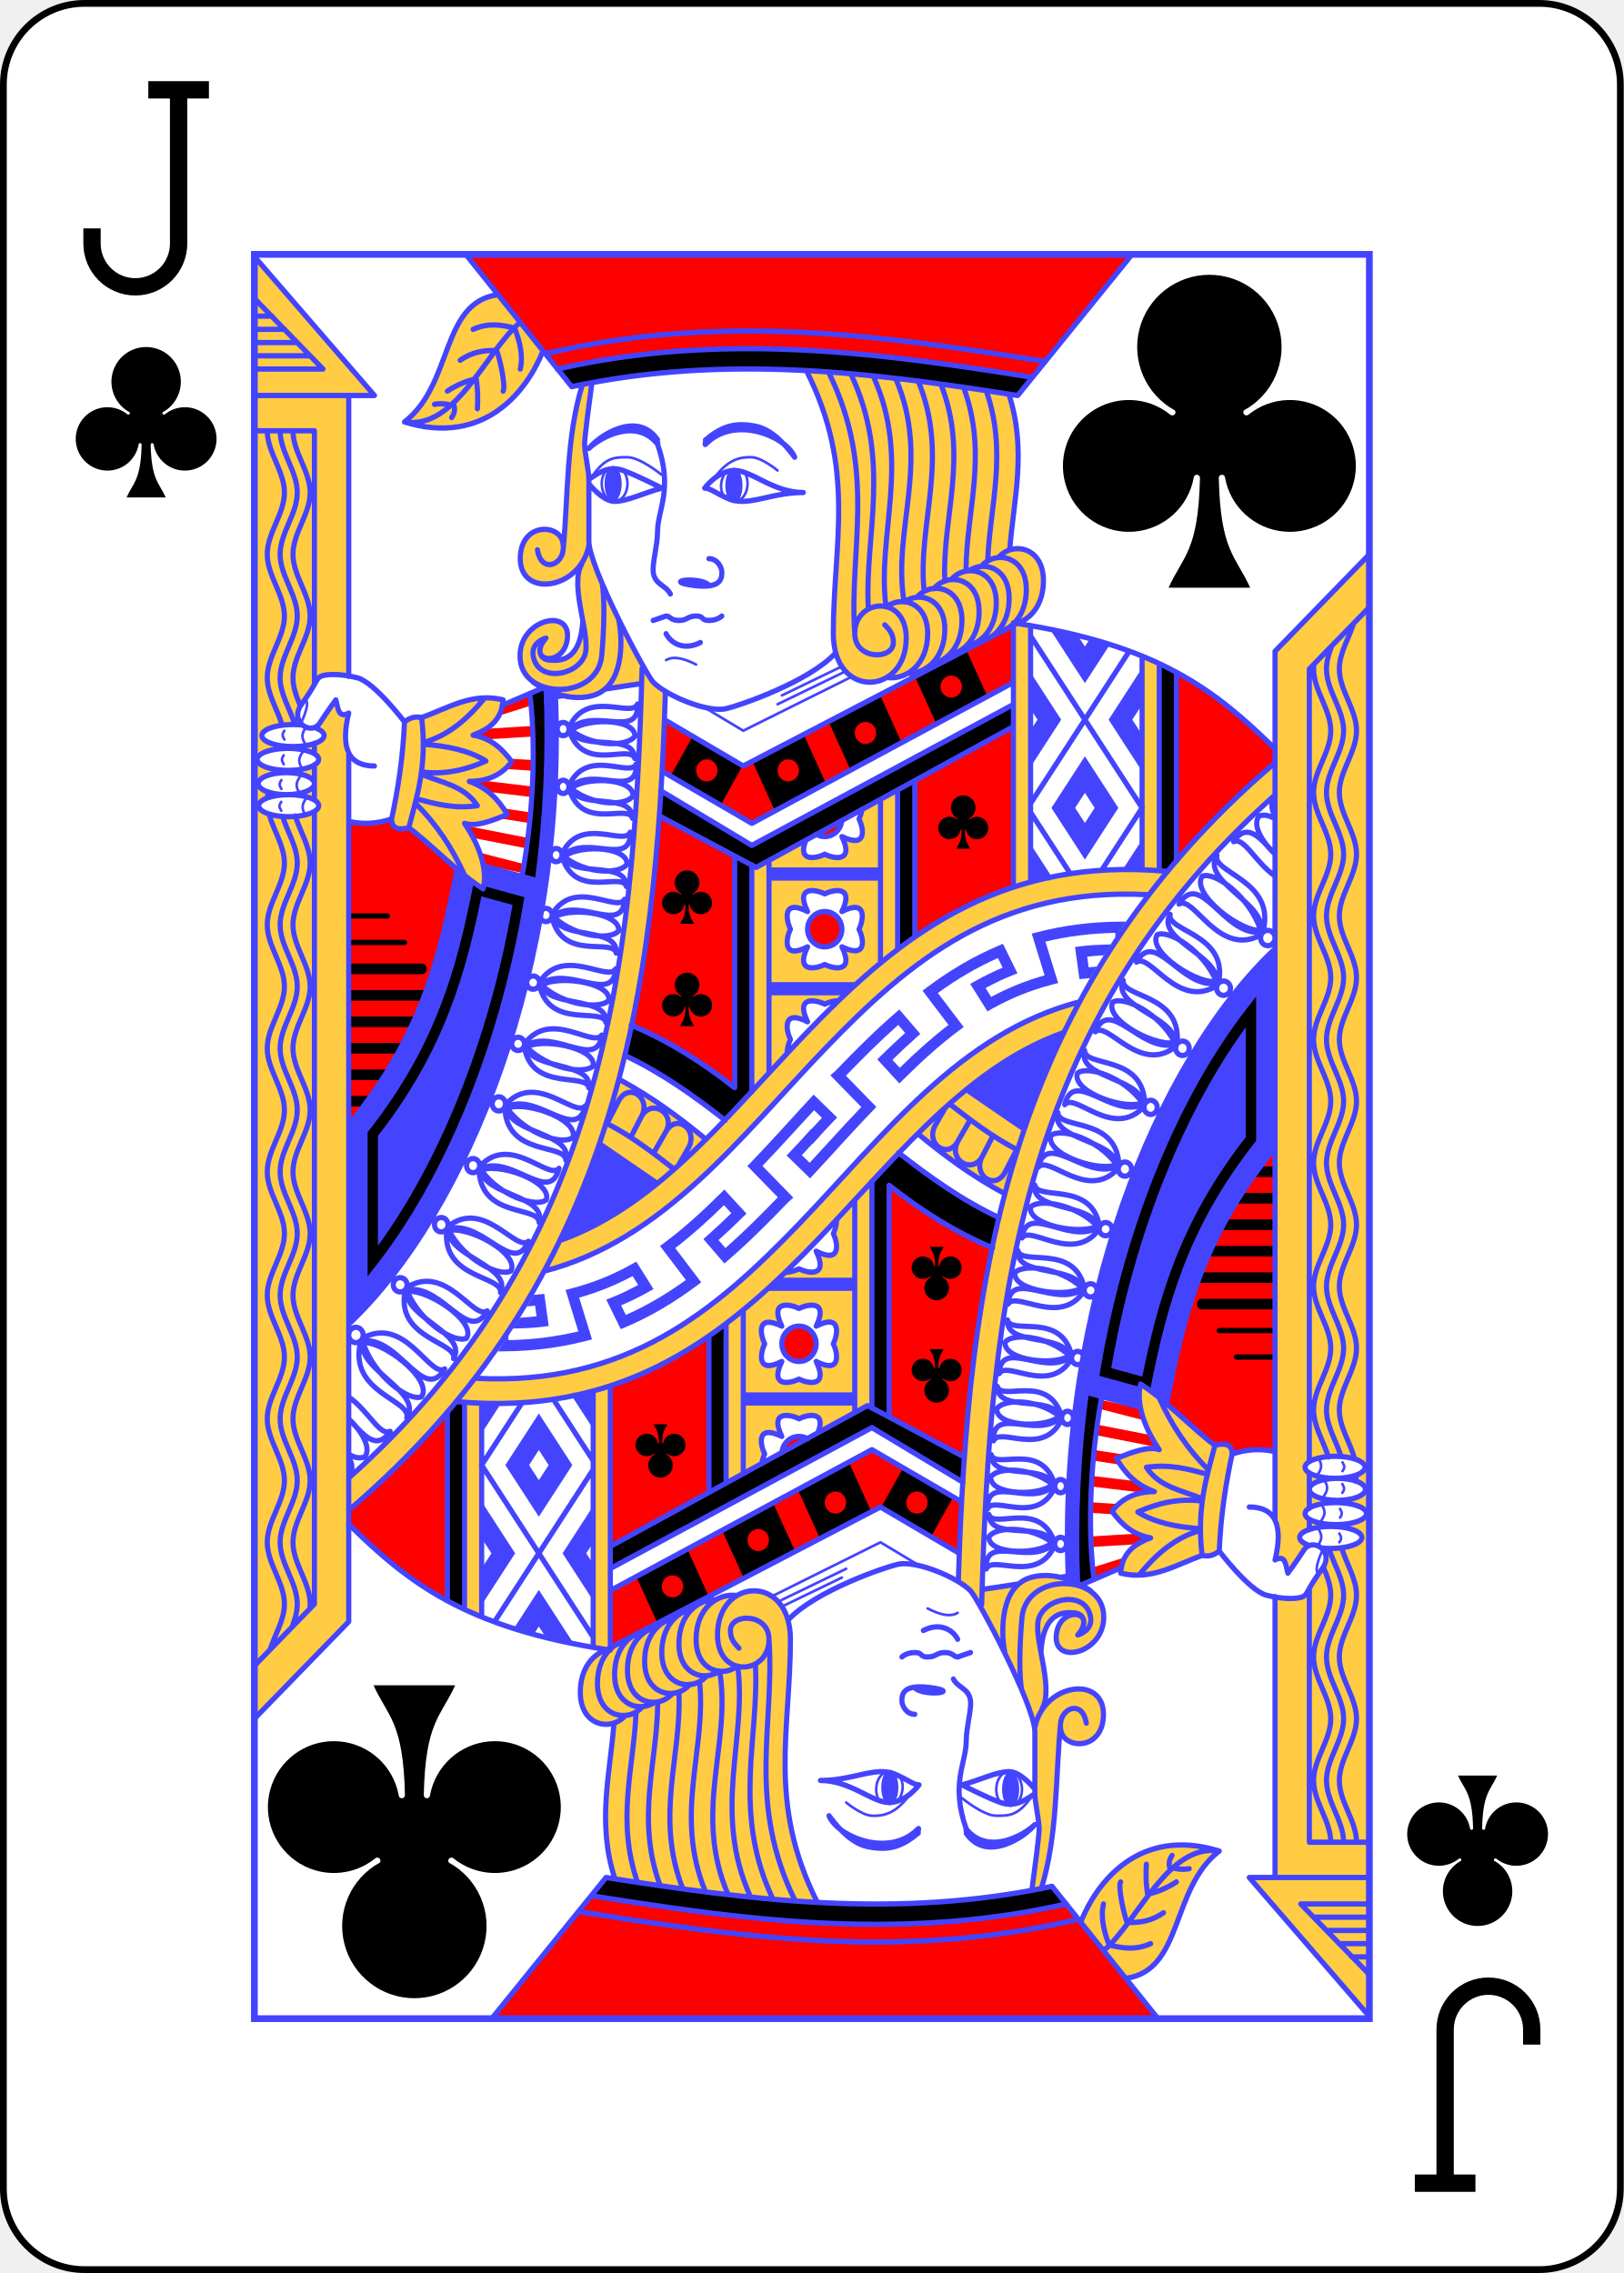
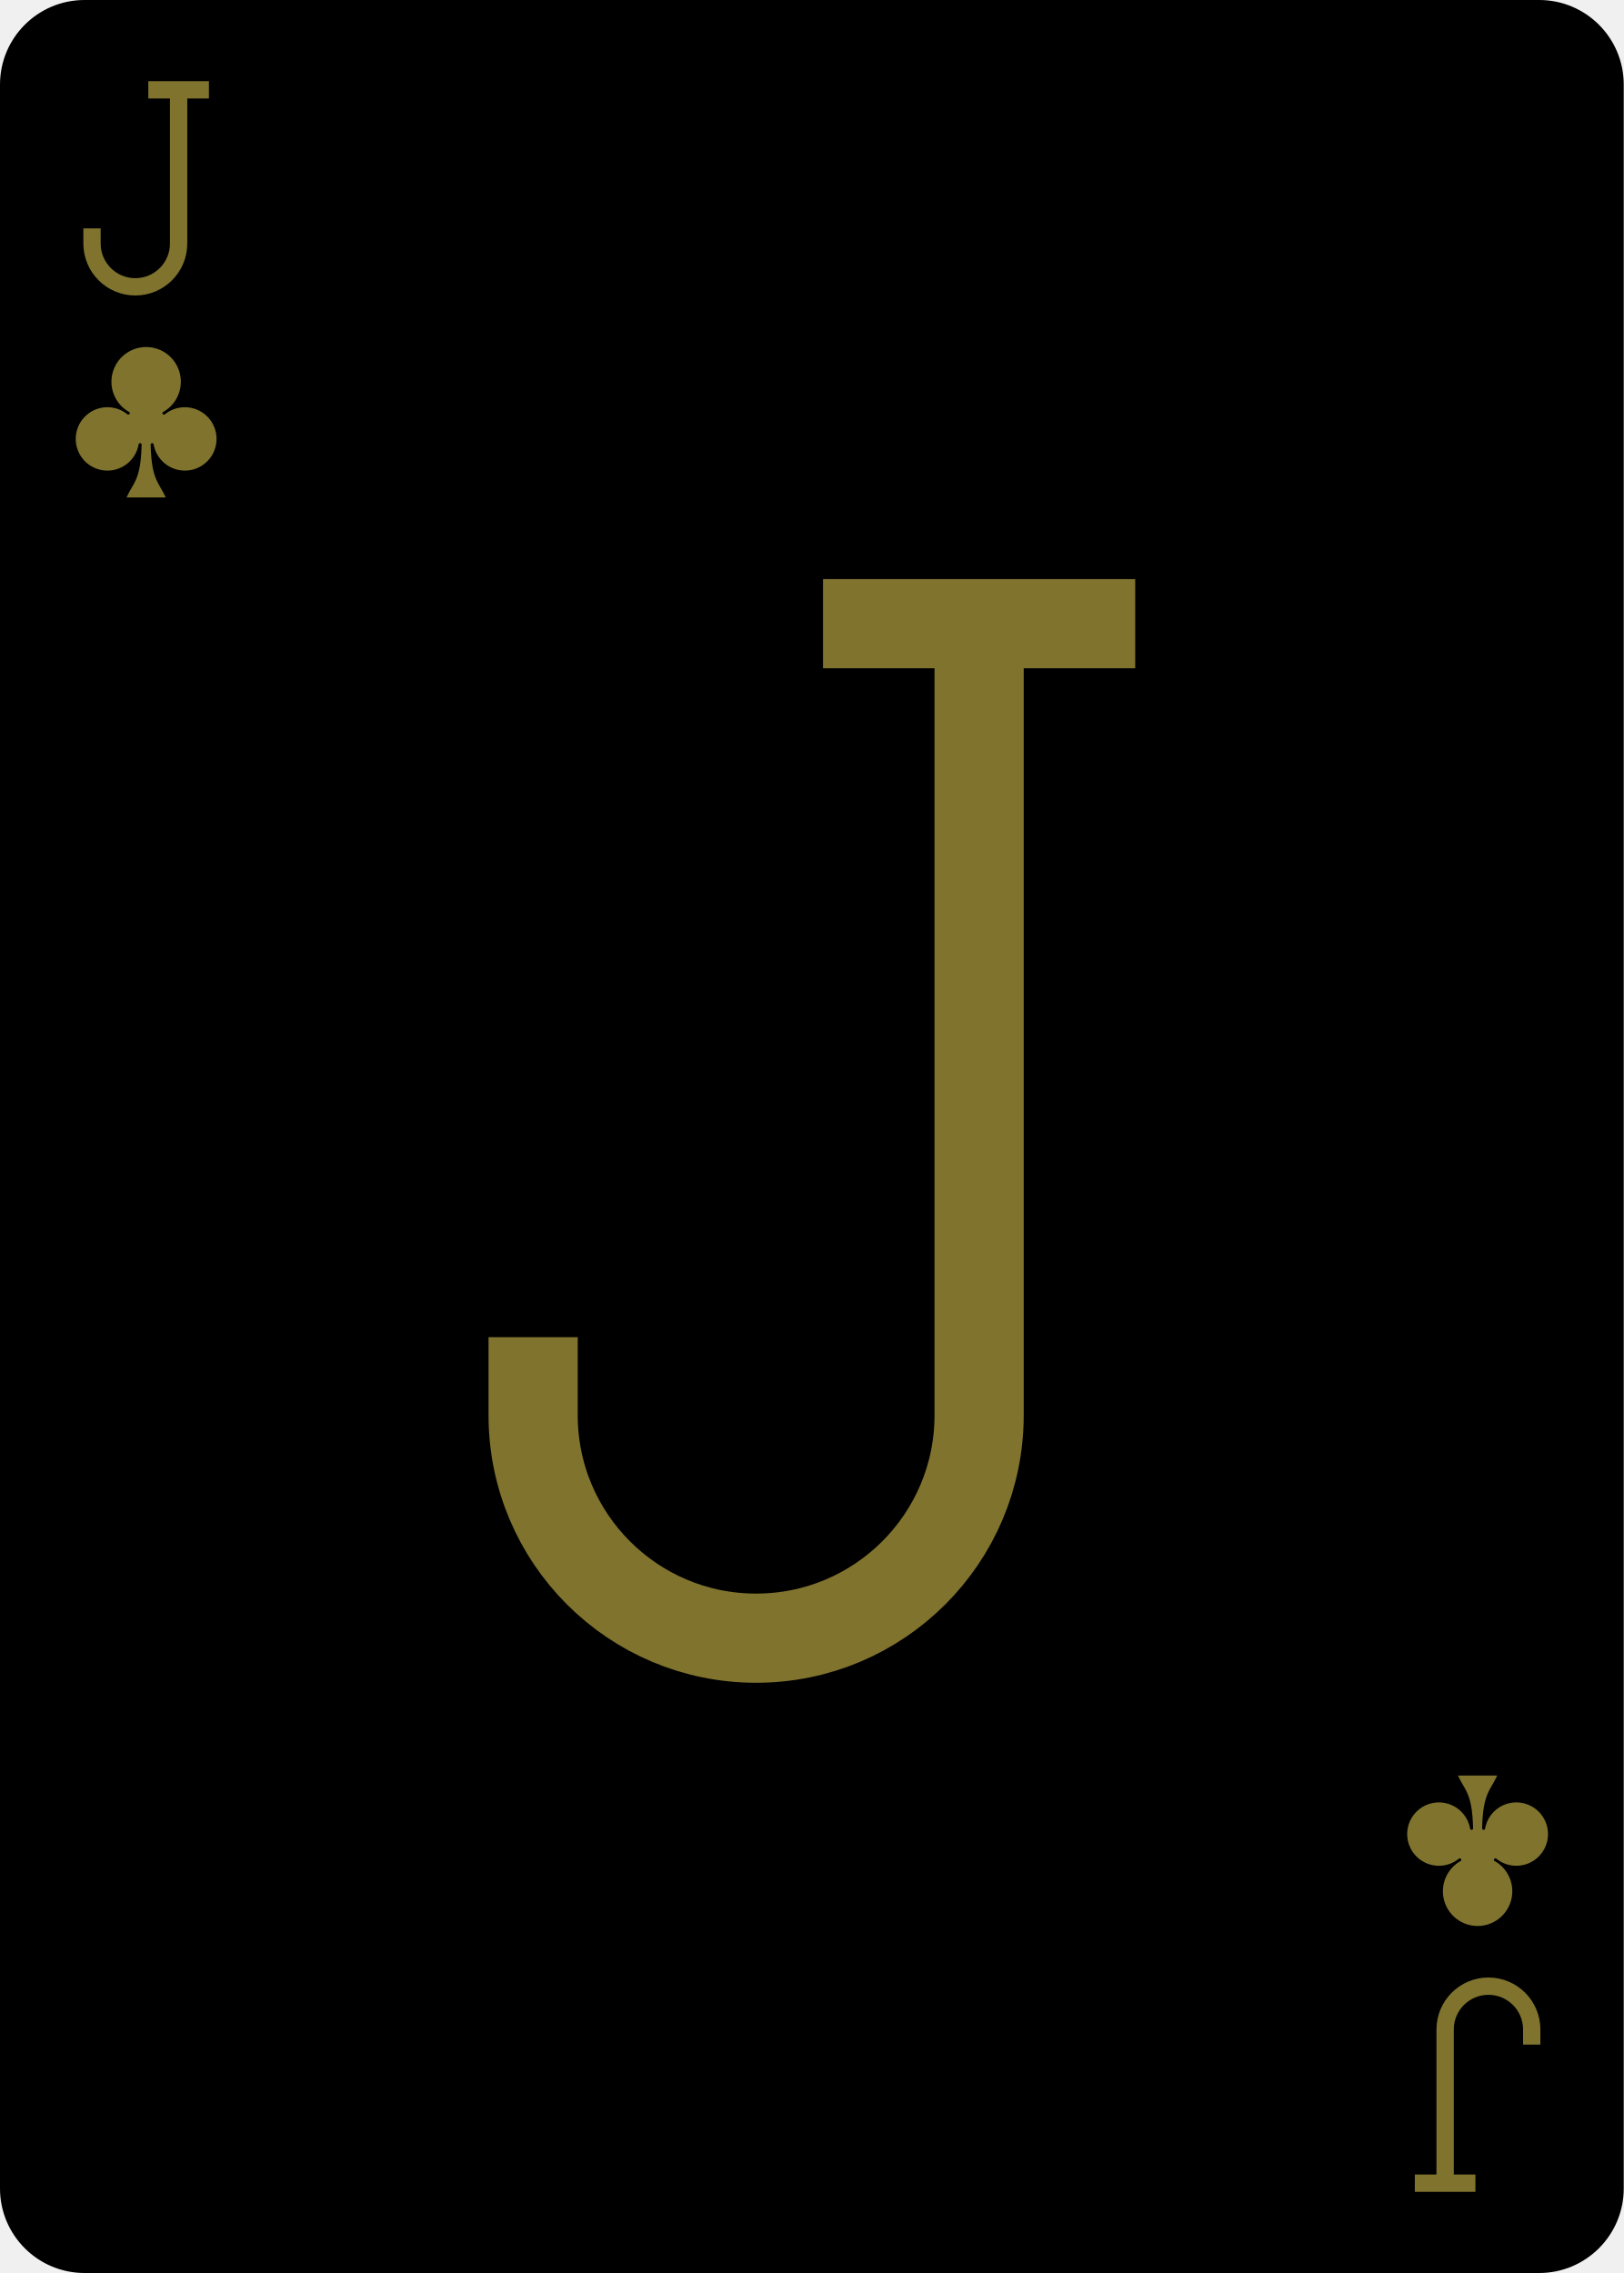
<svg xmlns="http://www.w3.org/2000/svg" xmlns:xlink="http://www.w3.org/1999/xlink" class="card" face="JC" height="3.5in" preserveAspectRatio="none" viewBox="-120 -168 240 336" width="2.5in">
-   <defs>
-     <rect id="XCJ" width="164.8" height="260.8" x="-82.4" y="-130.4" />
-   </defs>
+   <symbol id="SCJ" viewBox="-600 -600 1200 1200" preserveAspectRatio="xMinYMid">
+     <path d="M30 150C35 385 85 400 130 500L-130 500C-85 400 -35 385 -30 150A10 10 0 0 0 -50 150A210 210 0 1 1 -124 -51A10 10 0 0 0 -110 -65A230 230 0 1 1 110 -65A10 10 0 0 0 124 -51A210 210 0 1 1 50 150A10 10 0 0 0 30 150Z" fill="#7f732e" />
+   </symbol>
  <symbol id="VCJ" viewBox="-500 -500 1000 1000" preserveAspectRatio="xMinYMid">
-     <path d="M50 -460L250 -460M150 -460L150 250A100 100 0 0 1 -250 250L-250 220" stroke="black" stroke-width="80" stroke-linecap="square" stroke-miterlimit="1.5" fill="none" />
+     <path d="M50 -460L250 -460M150 -460L150 250A100 100 0 0 1 -250 250L-250 220" stroke="#7f732e" stroke-width="80" stroke-linecap="square" stroke-miterlimit="1.5" fill="none" />
  </symbol>
-   <symbol id="SCJ" viewBox="-600 -600 1200 1200" preserveAspectRatio="xMinYMid">
-     <path d="M30 150C35 385 85 400 130 500L-130 500C-85 400 -35 385 -30 150A10 10 0 0 0 -50 150A210 210 0 1 1 -124 -51A10 10 0 0 0 -110 -65A230 230 0 1 1 110 -65A10 10 0 0 0 124 -51A210 210 0 1 1 50 150A10 10 0 0 0 30 150Z" fill="black" />
-   </symbol>
-   <symbol id="CJ1" preserveAspectRatio="none" viewBox="0 0 1300 2000">
-     <path fill="#FC4" d="M0,2.5V1660l110,-110 -0.018,-126.234c105.296,-87.528 180.255,-182.163 233.801,-282.25 -1.872,3.513 -3.775,7.049 -5.742,10.635 139.339,-34.523 228.763,-151.939 326.875,-251.219 98.724,-99.899 202.374,-184.191 377.621,-174.982 7.526,-8.934 14.813,-17.827 21.885,-26.592 -4.277,-0.38 -8.507,-0.689 -12.711,-0.965 1.155,0.06 2.313,0.123 3.467,0.182l-0.381,-234.674c-6.481,-3.039 -12.977,-5.812 -19.758,-8.469l0.096,242.092c0.691,0.036 1.383,0.073 2.074,0.109 -159.047,-6.045 -265.297,63.26 -356.08,148.363 22.003,-20.658 44.856,-40.363 69.137,-58.227l-0.137,-180.627c-13.882,7.38 -27.815,14.802 -41.711,22.193 -0.636,3.926 -2.025,7.877 -3.418,10.664 5,10 10.599,34.355 -20,20 15,30 -10,25 -20,20 -9.483,4.741 -32.455,9.483 -22.014,-15.623l29.811,-16.09C643.528,663.861 614.288,679.411 585,695l-5.035,-2.801 0.258,256.52c-29.078,30.451 -58.047,60.053 -88.42,86.33 11.695,-10.162 23.153,-20.849 34.416,-31.988 -30.273,-24.218 -62.124,-47.482 -101.275,-67.924 -6.813,24.55 -14.315,48.867 -22.598,73.062l67.293,44.893 0.184,0.16c-34.985,27.602 -72.212,50.297 -113.846,64.631 95.578,-192 116.201,-403.263 123.262,-622.42 -17.428,-7.747 -13.268,-13.828 -27.006,-26.035 0.041,-0.67 0.071,-1.285 0.117,-1.984C431.014,428.206 390,348.455 390,325v-70c0,-10 -5,-30 -5,-40 0,-10 10,-80 10,-80l-10,5C363.674,200.667 366.173,265.689 360.268,329.611 360,304.999 310,301.729 310,345c0,37.916 49.696,36.786 71.482,5.906 -8.809,15.273 -2.759,42.101 1.586,64.871C380.073,463.281 354.797,460.347 345,460 338.205,459.759 334.498,456.651 333.396,452.396 337.372,463.072 362.419,459.759 365,435c3.774,-36.204 -60,-20 -55,25 1.226,11.03 7.257,19.357 15.369,24.953 0,0 34.631,25.047 69.631,15.047 5.769,-1.648 10.586,-4.383 14.627,-7.611 15.899,-2.121 31.18,-4.404 41.859,-5.875C441.169,824.334 402.388,1133.537 110,1387.199l-0.021,15.73 -0.119,-838.238c-4.802,-9.885 -4.813,-24.568 -0.006,-44.078v-0.541C97.595,526.439 97.524,513.807 95,505c0,0 -8.695,11.232 -18.695,26.232 -1.838,2.756 -4.227,4.45 -6.809,5.268l1.877,0.395c6.157,2.24 9.932,5.263 9.932,8.59 0,6.904 -16.254,12.5 -36.305,12.5 -20.051,0 -36.305,-5.596 -36.305,-12.5 0,-6.904 16.254,-12.5 36.305,-12.5 3.53,0 6.943,0.173 10.17,0.496l1.066,0.225C50.314,529.013 47.518,519.976 55,510c15,-20 16.464,-26.464 20,-30 4.147,-4.147 18.62,-4.842 34.848,-2.109L109.803,160H140ZM284.047,45.688C216.752,54.569 232.09,147.182 175,190 268.311,217.993 318.087,154.564 336.516,109.393ZM640,125c63.111,116.225 35,199.881 35,305 0,39.694 23.81,56.979 46.227,54.82 43.937,-3.506 110.424,-43.307 166.375,-66.15C905,414.024 920,397.306 920,370 920,360 915,329.999 880.729,334.992 885.775,268.892 906.967,202.614 865,125Zm249.127,293.311 -4.094,2.037 0.08,296.918c6.692,-2.108 13.377,-4.054 20.031,-5.891l-0.412,-290.592c-5.307,-0.83 -10.441,-1.647 -15.605,-2.473zM340,435c-2.607,2.939 -4.409,5.635 -5.553,8.07C335.618,440.293 337.494,437.506 340,435Zm-69.898,67.754C242.496,502.999 219.375,516.875 195,525c-5.603,-0.617 -10.988,-1.7 -20,5 -1.704,40.187 -7.501,76.003 -15,110 0.007,9.98 6.643,13.344 20,10 25.063,17.576 57.075,51.196 86.773,69.311C271.761,699.112 264.289,672.697 245,645c12.993,4.354 31.508,-2.847 50,-10C284.062,617.311 271.314,604.685 250.615,597.463 273.77,597.431 289.967,588.449 300,575c-10.786,-14.059 -23.418,-26.339 -45,-30 18.668,-6.676 33.492,-17.007 35,-40 -6.919,-1.633 -13.528,-2.303 -19.898,-2.246zM39.143,560A35.858,12.5 0 0 1 75,572.5 35.858,12.5 0 0 1 39.143,585 35.858,12.5 0 0 1 3.283,572.5 35.858,12.5 0 0 1 39.143,560Zm-1.885,27.5A32.742,12.5 0 0 1 70,600 32.742,12.5 0 0 1 37.258,612.5 32.742,12.5 0 0 1 4.516,600 32.742,12.5 0 0 1 37.258,587.5ZM40,612.5A35,12.5 0 0 1 75,625 35,12.5 0 0 1 40,637.5 35,12.5 0 0 1 5,625 35,12.5 0 0 1 40,612.5ZM650.322,721.221C655.391,721.25 661.25,723.125 665,725c10,-5 35,-10 20,20 30,-15 25,10 20,20 5,10 10.599,34.355 -20,20 15,30 -10,25 -20,20 -10,5 -35,10 -20,-20 -30,15 -25,-10 -20,-20 -5,-10 -10,-35 20,-20 -9.375,-18.75 -3.125,-23.828 5.322,-23.779zm0,125C655.391,846.25 661.25,848.125 665,850c3.933,-1.966 10.187,-3.932 15.414,-3.77l-14.746,14.529c0.951,-0.927 1.915,-1.84 2.869,-2.764 -4.868,4.706 -9.696,9.448 -14.488,14.221 0.146,-0.145 0.29,-0.292 0.436,-0.438l-33.262,32.771C621.282,899.512 623.141,893.719 625,890c-5,-10 -10,-35 20,-20 -9.375,-18.75 -3.125,-23.828 5.322,-23.779z" />
-   </symbol>
-   <symbol id="CJ2" preserveAspectRatio="none" viewBox="0 0 1300 2000">
-     <path fill="red" d="M246.471 0L370 150C550.66 112.534 721.908 134.3 890 160L1023.334 0L246.471 0zM884.787 420.898L570 580L478.186 527.742C477.311 547.675 476.399 567.389 475.531 586.553L580 645L885.053 485.211L885 484.4L884.787 420.898zM1075.055 473.844L1075.32 687.189C1109.08 648.912 1146.956 612.04 1189.938 576.455L1190.027 559.941C1155.227 527.288 1121.143 497.912 1075.055 473.844zM320.646 499.514L289.023 509.168L284.645 523.051L322.646 511.449L320.646 499.514zM324.117 534.629L270.094 537.807L259.85 544.922L270.727 549.791L325.303 546.582L324.117 534.629zM884.986 535.115L770.229 596.584L769.914 773.785C804.764 750.445 842.746 730.781 885.102 717.271L884.986 535.115zM297.209 571.627C296.62 574.304 294.729 582.004 293.547 583.42L325.326 585.406L325.334 573.385L297.209 571.627zM293.547 583.42L292.908 583.381C293.076 583.756 293.296 583.72 293.547 583.42zM257.619 594.891C251.588 594.981 268.515 606.482 272.211 609.242L324.252 615.365L324.727 603.338L263.561 596.143C260.639 595.249 258.736 594.874 257.619 594.891zM290.627 627.969C303.058 631.627 278.648 639.283 284.449 639.176L321.365 644.721L322.834 632.807L290.627 627.969zM472.061 636.488C466.166 717.611 456.427 797.028 439.416 874.025C484.625 892.37 523.754 916.873 559.771 944.51L559.783 681.676L472.061 636.488zM160 640C143.42 645.561 126.963 646.415 110.311 642.5L110.156 986.6C198.984 880.847 217.435 789.003 236.426 697.018C216.343 680.41 196.64 661.669 180 650C166.643 653.344 160.007 649.98 160 640zM684.895 642.074L654.932 657.285C657.889 659.011 661.329 660 665 660C675.345 660 683.857 652.145 684.895 642.074zM247.631 647.906L254.496 661.428L318.041 673.523L318.938 661.48L247.631 647.906zM262.609 678.219L266.17 691.477L313.281 701.51L315.637 691.475L262.609 678.219zM665 745A20 20 0 0 0 645 765A20 20 0 0 0 665 785A20 20 0 0 0 685 765A20 20 0 0 0 665 745z" />
-   </symbol>
-   <symbol id="CJ3" preserveAspectRatio="none" viewBox="0 0 1300 2000">
-     <path fill="#44F" d="M599.754,695h130.337l-0.205,15H600.164ZM599.754,825h103.859l-15.189,15h-87.849zM905.094,474.104l-0.1,41.316 8.055,12.08 -8.111,12.168 -0.1,41.611 35.854,-53.779zM1034.615,469.539 995.975,527.5 1035,586.037 1034.863,544.369 1023.617,527.5 1034.752,510.799ZM927.453,424.717l40.881,61.32 29.141,-43.711 -23.674,-5.953 -5.467,8.201 -7.668,-11.506zM968.334,568.963 929.309,627.5 968.334,686.037 987.846,656.77 1007.357,627.5 987.846,598.23Zm0,41.463 0.375,0.562 11.006,16.512 -11.006,16.512 -0.375,0.562L956.951,627.5ZM904.986,711.417c6.917,-1.744 13.964,-3.413 21.508,-4.781l-21.22,-31.594zM1016.282,697.266 1035,668.943l0.136,28.572c-6.24,-0.106 -12.531,-0.21 -18.854,-0.249zM355.942,1117.82c17.996,-36.037 33.178,-72.46 46.355,-109.484l67.413,44.868c-34.97,27.774 -72.264,50.526 -113.768,64.617zM998.835,782.289c-12.064,0.257 -24.521,0.617 -35.749,2.09l-6.264,0.822 5.176,36.404 5.926,-0.549c2.12,-0.196 4.247,-0.385 6.382,-0.564l7.837,-13.064c-3.163,0.24 -6.295,0.505 -9.424,0.771l-1.711,-12.023c6.353,-0.703 12.818,-1.261 19.418,-1.62l25.792,-38.153 -6.244,0.031c-35.369,0.173 -67.446,4.464 -97.201,11.936l-6.443,1.617 15.004,47.361c-22.248,6.063 -42.873,14.283 -62.326,24.422l-6.484,-10.062c10.007,-5.255 20.196,-10.129 30.734,-14.184l6.453,-2.482 -16.92,-33.457 -5.346,2.197c-29.992,12.327 -57.417,28.353 -83.215,47.127L779,834.713l30.283,38.77c-19.261,14.385 -37.967,30.71 -56.785,48.676l-8.586,-9.092c9.248,-8.733 18.515,-17.2 27.775,-25.191l4.789,-4.133 -24.512,-27.721 -4.666,3.934c-23.766,20.027 -46.627,42.187 -69.652,65.48l-6.053,5.275 36.041,35.895c-19.627,19.928 -39.408,41.356 -60.193,63.215l-9.139,-8.662c5.407,-5.58 10.742,-11.155 15.857,-16.631l4.268,-4.566 -9.135,-8.533 -4.266,4.566c-6.536,6.996 -13.086,13.999 -20.012,20.99l-4.496,4.539 27.387,25.959 4.301,-4.496c24.08,-25.18 46.478,-49.853 68.615,-72.064l4.412,-4.428 -35.529,-35.387c20.304,-20.457 40.44,-39.891 61.051,-57.586l8.035,9.088c-9.373,8.221 -18.736,16.745 -28.057,25.664l-4.486,4.293 25.793,27.316 4.547,-4.398c21.802,-21.086 43.159,-39.847 65.184,-55.799l5.25,-3.803 -30.105,-38.541c21.998,-15.54 45.136,-28.915 70.021,-39.631l5.494,10.865c-10.953,4.536 -21.63,9.585 -31.916,15.238l-5.875,3.229 20.051,31.104 5.096,-2.771c21.955,-11.94 45.269,-21.298 70.961,-27.719l6.451,-1.611 -14.881,-46.979c25.176,-5.853 52.104,-9.35 81.473,-9.92l0.029,5.027M-10,1670 110,1550M340,490c3.259,72.689 0.133,146.002 -10,220l-63.003,-16.796c1.771,9.448 1.717,18.248 -0.224,26.106 -10.168,-6.202 -20.607,-14.221 -30.633,-22.529 -18.706,92.222 -37.156,184.066 -125.984,289.528l0.005,225.474C248.841,1085.098 364.64,805.808 350.936,497.821M428.258,260a10,20 0 0 1 -10,20 10,20 0 0 1 -10,-20 10,20 0 0 1 10,-20 10,20 0 0 1 10,20zM569.129,262.032a10,20 0 0 1 -10,20 10,20 0 0 1 -10,-20 10,20 0 0 1 10,-20 10,20 0 0 1 10,20z" />
-   </symbol>
-   <symbol id="CJ4" preserveAspectRatio="none" viewBox="0 0 1300 2000">
-     <path fill="black" d="M585,695 472.144,635.82c0.731,-9.553 1.333,-18.454 1.721,-27.602L580,670 885.039,509.676l-0.052,25.052zM439.549,873.41c-2.199,11.53 -4.911,23.275 -7.841,34.769 43.85,19.867 81.12,46.098 116.906,73.455 10.373,-10.761 21.013,-21.807 31.527,-32.624l-0.117,-256.779 -20.258,-10.249 0.006,262.529C523.754,916.873 484.625,892.371 439.549,873.41ZM750.265,787.769l-0.604,-180.377 20.091,-10.554 0.412,176.779c-6.544,4.531 -13.14,9.182 -19.899,14.152zM1075.185,473.913c-6.31,-3.433 -13.043,-6.744 -20.117,-9.89l-0.189,234.525c2.932,0.357 6.003,0.605 9.371,1.009 3.682,-3.877 7.134,-7.871 10.693,-11.942zM330,710c10.133,-73.998 13.259,-147.311 10,-220l-18.949,7.817c0.592,4.488 1.123,9.058 1.597,13.631 6.125,64.647 0.077,137.84 -10.633,193.869zM110.427,966h16.215l9.031,-12h-25.041zM110.222,936h38.588L155,924h-45.599zM110.304,876h72.578l4.926,-12h-78.084zM110.427,906h56.65l6.158,-12h-63.013zM110.304,846h85.714l4.516,-12h-90.23zM110.885,816H195c3.347,0.047 6.085,-2.653 6.085,-6 0,-3.347 -2.739,-6.047 -6.085,-6h-84.696zM110.014,783H175c4.057,0.057 4.057,-6.057 0,-6h-64.986zM110.014,753H155c4.057,0.057 4.057,-6.057 0,-6h-45.567zM255.631,712.936l-1.301,6.197C236.571,803.793 214.141,893.827 133.34,993.469L132,995.121v163.473l10.682,-13.32c76.408,-95.292 141.945,-241.845 171.152,-411.162l0.934,-5.404zm9.094,14.846L301,737.455C273.075,894.628 213.409,1031.523 144,1123.869V999.309c79.262,-98.449 103.144,-188.695 120.725,-271.527zM754.336,552.862l-25.055,-53.688 -59.849,30.324 25.747,55.172M712.5,530c6.904,0 12.5,5.596 12.5,12.5 0,6.904 -5.596,12.5 -12.5,12.5 -6.904,0 -12.5,-5.596 -12.5,-12.5 0,-6.904 5.596,-12.5 12.5,-12.5zM770.068,478.361l25.159,53.913 59.387,-31.313 -24.425,-52.34zM812.5,477.5c6.904,0 12.5,5.596 12.5,12.5 0,6.904 -5.596,12.5 -12.5,12.5 -6.904,0 -12.5,-5.596 -12.5,-12.5 0,-6.904 5.596,-12.5 12.5,-12.5zM580.725,574.767l26.03,55.778 59.723,-30.594 -26.014,-55.745zM622.5,572.5c6.904,0 12.5,5.596 12.5,12.5 0,6.904 -5.596,12.5 -12.5,12.5 -6.904,0 -12.5,-5.596 -12.5,-12.5 0,-6.904 5.596,-12.5 12.5,-12.5zM510.928,546.504l-25.942,45.228 58.425,32.917 25.905,-45.162zm26.793,31.301c3.974,5.645 2.619,13.443 -3.026,17.417 -5.645,3.974 -13.443,2.619 -17.417,-3.026 -3.974,-5.645 -2.619,-13.443 3.026,-17.417 5.645,-3.974 13.443,-2.619 17.417,3.026zM906.793,139.3l-13.317,-2.036C788.176,121.164 680.547,106.362 569.412,106.902c-66.681,0.324 -134.623,6.172 -204.082,20.576l-12.119,2.405L370,150c180.66,-37.466 351.908,-15.7 520,10L906.937,139.675 1040,-20" />
-   </symbol>
-   <symbol id="CJ5" preserveAspectRatio="none" viewBox="0 0 1300 2000">
-     <path stroke="#44F" stroke-linecap="round" stroke-linejoin="round" stroke-width="6" fill="none" d="M921.558,121.325l-25.06,-3.831C790.986,101.362 682.195,86.319 569.248,86.885 501.48,87.224 432.215,93.183 361.268,107.896l-22.184,4.6M425,415c5,25 5,75 -30,85 -35,10 -70,-15 -70,-15M110,478.448V160M7.4505806e-8,1660 110,1550V565.476M109.952,1423.791C424.079,1162.69 468.218,839.167 479.238,495.464M355.727,1118.101C598.778,1034.369 691.652,666.23 1063.973,699.43M337.798,1152.659C477.381,1117.627 566.804,1000.211 664.916,900.932 763.64,801.032 867.291,716.741 1042.07,725.935M452.012,469.223C442.44,813.792 407.376,1129.21 110,1387.2M1075,473.933v213.595M1055,464.08V698.413M1035,455.46V697.397M905,420.772V711.33M885,417.693V717.28M888.351,418.243C1053.687,443.043 1120.384,493.996 1190.053,560.563M411.109,985.253c28.188,14.13 52.952,32.587 77.586,51.208M425.075,935.134c39.019,20.444 70.871,43.709 100.957,67.668M431.664,907.977c43.893,20.069 81.163,46.299 117.275,73.608M439.2,873.673c45.425,18.698 84.554,43.2 120.342,70.782M475.757,586.08 580,645 885.052,485.211M473.693,607.988 580,670 885.077,510.198M472.061,636.489 585,695 884.973,535.337M560,682.157V944.565M580,692.027V949.354M600,686.947V927.439M730,617.816V803.492M750,607.245v180.717M770,596.88v176.713M478.285,527.592 570,580 889.196,418.274M685,765a20,20 0 0 0 -20,-20 20,20 0 0 0 -20,20 20,20 0 0 0 20,20 20,20 0 0 0 20,-20v0M645,745c-15,-30 10,-25 20,-20 10,-5 35,-10 20,20 30,-15 25,10 20,20 5,10 10.599,34.355 -20,20 15,30 -10,25 -20,20 -10,5 -35,10 -20,-20 -30,15 -25,-10 -20,-20 -5,-10 -10,-35 20,-20v0M621.222,904.551C621.281,899.512 623.141,893.719 625,890c-5,-10 -10,-35 20,-20 -15,-30 10,-25 20,-20 3.933,-1.966 10.186,-3.933 15.413,-3.77M654.932,657.285C657.889,659.011 661.329,660 665,660c10.345,0 18.856,-7.855 19.894,-17.926M708.47,629.032C707.858,633.057 706.429,637.142 705,640c5,10 10.599,34.355 -20,20 15,30 -10,25 -20,20 -9.483,4.741 -32.455,9.483 -22.013,-15.623M402.493,1008.329l67.145,44.763M905.363,433.044l129.765,194.647M1035.361,626.959l-47.642,71.463M905.819,633.729l45.682,68.523M1019.995,450.008C981.781,507.328 942.838,565.743 905.982,621.026M905.55,674.789l21.318,31.977M1016.166,697.213 1035,668.963M438.925,1000.675l12.606,-23.725c12.105,-20.216 39.571,-3.424 28.547,17.131l-14.461,24.478M480.078,994.081c12.105,-20.216 37.365,-2.357 26.341,18.198l-12.107,20.494M411.109,985.253l14.081,-26.502c12.105,-20.216 37.365,-2.356 26.341,18.198M70,487.069V200H1.1920929e-6M70,566.092V554.187M70,618.432V578.407M-1.4901161e-7,1600 70,1530V631.363M2.9802322e-7,160H140L0,2.5M0,130H80L-1.1920929e-6,50M315,895a7.5,7.5 0 0 1 -7.5,7.5 7.5,7.5 0 0 1 -7.5,-7.5 7.5,7.5 0 0 1 7.5,-7.5 7.5,7.5 0 0 1 7.5,7.5v0M315,895c30,-40 80,5 90,-10M315,900c9.92,49.006 72.409,27.159 75,45M317.967,896.204C350.854,878.304 400,925 405,885M390,945C395,915 323.67,924.636 317.582,898.758 342.271,923.29 385,930 395,920M395,920c4.031,-20.98 -63.401,-33.217 -80,-20M332.448,825.126a7.46,7.5 0 0 1 -7.022,7.916 7.46,7.5 0 0 1 -7.874,-7.059 7.46,7.5 0 0 1 7.022,-7.916 7.46,7.5 0 0 1 7.874,7.059v0M332.448,825.126C359.967,783.477 412.179,825.547 421.257,810M332.732,830.118c12.637,48.359 73.452,22.978 77.039,40.641M335.463,826.158C367.105,806.409 418.565,850.22 421.257,810M409.771,870.759c3.26,-30.237 -67.029,-16.541 -74.545,-42.029 25.912,23.081 68.727,27.339 78.089,16.784M413.316,845.514c2.811,-21.176 -64.85,-29.54 -80.583,-15.396M347.101,748.305a7.124,7.5 0 0 1 -6.53,8.077 7.124,7.5 0 0 1 -7.673,-6.874 7.124,7.5 0 0 1 6.53,-8.077 7.124,7.5 0 0 1 7.673,6.874v0M347.101,748.305c25.358,-42.277 76.13,-1.433 84.456,-17.186M347.482,753.289c13.127,48.052 70.631,21.264 74.443,38.839M350.003,749.266c29.776,-20.479 79.868,22.124 81.555,-18.148M421.926,792.128c2.449,-30.304 -64.357,-14.978 -72.093,-40.284 25.246,22.473 66.216,25.734 74.922,14.964M424.755,766.808c2.218,-21.236 -62.563,-28.025 -77.273,-13.519M358.61,679.76a6.852,7.5 0 0 1 -5.624,8.638 6.852,7.5 0 0 1 -7.892,-6.155 6.852,7.5 0 0 1 5.624,-8.638 6.852,7.5 0 0 1 7.892,6.155v0M358.61,679.76C379.592,635.345 431.45,671.448 438.192,655M359.366,684.691c16.35,46.688 69.351,14.799 74.384,31.965M361.466,680.455C388.391,657.359 439.736,695.276 438.192,655M433.751,716.655c-0.032,-30.414 -62.847,-9.104 -72.245,-33.617 25.956,20.107 65.471,19.651 72.969,8.134M434.475,691.172c0.459,-21.358 -62.151,-22.264 -75.108,-6.482M366.668,602.411a6.762,7.5 0 0 1 -5.549,8.638 6.762,7.5 0 0 1 -7.788,-6.155 6.762,7.5 0 0 1 5.549,-8.638 6.762,7.5 0 0 1 7.788,6.155v0M366.668,602.411c20.705,-44.414 71.877,-8.311 78.53,-24.76M367.415,607.342c16.134,46.688 68.434,14.799 73.4,31.965M369.486,603.107c26.57,-23.096 77.235,14.821 75.712,-25.455M440.815,639.307c-0.031,-30.414 -62.016,-9.104 -71.29,-33.617 25.613,20.107 64.605,19.651 72.004,8.134M441.53,613.824c0.453,-21.358 -61.329,-22.264 -74.115,-6.482M366.798,536.693a6.924,7.5 0 0 1 -5.482,8.789 6.924,7.5 0 0 1 -8.114,-5.938 6.924,7.5 0 0 1 5.482,-8.789 6.924,7.5 0 0 1 8.114,5.938v0M366.798,536.693c20.172,-44.973 73.387,-10.296 79.819,-26.923M367.675,541.602c17.59,46.227 70.395,12.902 75.874,29.925M369.698,537.311c26.667,-23.823 79.405,12.68 76.918,-27.541M443.549,571.527c-0.732,-30.403 -63.693,-7.386 -73.751,-31.635 26.682,19.392 66.587,17.859 73.896,6.14M443.694,546.033c-0.028,-21.364 -63.293,-20.561 -76.019,-4.43M292.672,964.013a7.73,8.033 0 0 1 -8.614,6.994 7.73,8.033 0 0 1 -6.73,-8.952 7.73,8.033 0 0 1 8.614,-6.994 7.73,8.033 0 0 1 6.73,8.952v0M292.672,964.013c35.714,-38.606 81.208,15.762 93.322,1.121M292.044,969.328c3.99,53.393 70.658,38.328 71.067,57.632M295.556,965.68c35.891,-14.734 80.297,41.325 90.438,-0.546M363.111,1026.96c8.884,-31.239 -65.294,-30.31 -68.269,-58.615 22.173,29.303 65.039,42.016 76.525,32.691M371.367,1001.036c6.76,-21.777 -60.682,-43.591 -79.323,-31.708M262.606,1034.063a7.673,8.013 0 0 1 -8.611,6.894 7.673,8.013 0 0 1 -6.601,-8.994 7.673,8.013 0 0 1 8.611,-6.894 7.673,8.013 0 0 1 6.601,8.994v0M262.606,1034.063c35.786,-38.169 80.465,16.492 92.617,2.003M261.936,1039.359c3.494,53.295 69.797,38.901 70.034,58.16M265.454,1035.753c35.752,-14.356 79.338,41.981 89.769,0.313M331.971,1097.518c9.091,-31.076 -64.543,-30.852 -67.249,-59.113 21.752,29.439 64.188,42.526 75.67,33.333M340.392,1071.738c6.9,-21.658 -59.849,-44.056 -78.455,-32.38M225.491,1102.246a7.898,8.152 0 0 1 -9.769,5.591 7.898,8.152 0 0 1 -5.417,-10.083 7.898,8.152 0 0 1 9.769,-5.591 7.898,8.152 0 0 1 5.417,10.082v0M225.491,1102.246c41.975,-32.813 79.539,29.179 94.014,16.5M224.041,1107.47c-4.174,54.177 65.425,50.06 62.873,69.478M228.146,1104.392c38.486,-8.856 74.694,54.653 91.36,14.353M286.914,1176.948c13.765,-29.85 -61.243,-41.14 -59.898,-70.002 17.877,33.026 59.188,52.832 72.213,45.377M299.228,1152.323c10.167,-20.715 -54.549,-53.693 -75.187,-44.852M177.494,1171.167a8.084,8.122 0 0 1 -10.525,4.484 8.084,8.122 0 0 1 -4.463,-10.574 8.084,8.122 0 0 1 10.525,-4.484 8.084,8.122 0 0 1 4.463,10.574v0M177.494,1171.167c46.141,-27.976 77.917,37.499 93.971,26.5M175.474,1176.186c-9.891,53.225 61.377,56.663 56.757,75.625M179.973,1173.58c40.094,-4.617 70.332,62.213 91.492,24.087M232.231,1251.811c17.119,-28.087 -58.05,-47.373 -53.675,-75.823 14.756,34.651 54.74,58.735 68.774,52.755M247.329,1228.744c12.506,-19.426 -49.929,-59.087 -71.856,-52.557M126.003,1228.766a8.414,8.715 0 0 1 -11.224,4.094 8.414,8.715 0 0 1 -3.952,-11.625 8.414,8.715 0 0 1 11.224,-4.093 8.414,8.715 0 0 1 3.952,11.625v0M126.003,1228.766c49.745,-26.853 78.519,45.407 95.909,34.709M123.579,1234.005c-13.721,56.334 60.095,64.816 54.068,84.812M128.422,1231.516c41.952,-2.244 69.039,71.364 93.49,31.959M177.647,1318.817c19.603,-28.926 -57.24,-54.644 -50.853,-84.816 13.087,38.103 53.066,66.588 68.032,61.13M194.826,1295.13c14.25,-19.961 -48.045,-66.641 -71.247,-61.125M110.323,1212.531C248.864,1085.094 364.673,805.728 350.93,497.689M128.501,1363.393C136.699,1353.801 126.187,1335.136 110,1320M110,1360c7.738,5.039 13.609,4.707 18.501,3.393M110,1385c5.306,-6.524 4.355,-12.857 1.003,-19.872M110,1320c17.689,18.562 31.778,36.964 48.471,14.665M110.704,1295.793c22.171,15.196 35.716,44.344 47.538,38.425M110.313,986.836C198.985,880.847 217.434,789.003 236.453,697.044M15,200c0,24.267 20,45.733 20,70 0,24.267 -20,45.733 -20,70M17.257,634.906C22.489,653.366 35,670.807 35,690c0,24.267 -20,45.733 -20,70M16.199,609.324c-0.448,2.082 -0.786,4.178 -0.988,6.295M15,340c0,24.267 20,45.733 20,70 0,24.267 -20,45.733 -20,70 0,18.667 11.834,35.676 17.296,53.577M15,760c0,24.267 20,45.733 20,70 0,24.267 -20,45.733 -20,70 0,24.267 20,45.733 20,70 0,24.267 -20,45.733 -20,70 0,24.267 20,45.733 20,70 0,24.267 -20,45.733 -20,70 0,24.267 20,45.733 20,70 0,24.267 -20,45.733 -20,70 0,24.267 20,45.733 20,70 0,24.267 -20,45.733 -20,70 0,24.267 20,45.733 20,70 0,17.992 -10.994,34.445 -16.68,51.641M30,200c0,24.267 20,45.733 20,70 0,24.267 -20,45.733 -20,70M33.147,637.832C38.78,655.219 50,671.824 50,690c0,24.267 -20,45.733 -20,70M30,340c0,24.267 20,45.733 20,70 0,24.267 -20,45.733 -20,70 0,18.209 11.261,34.842 16.883,52.264M30,760c0,24.267 20,45.733 20,70 0,24.267 -20,45.733 -20,70 0,24.267 20,45.733 20,70 0,24.267 -20,45.733 -20,70 0,24.267 20,45.733 20,70 0,24.267 -20,45.733 -20,70 0,24.267 20,45.733 20,70 0,24.267 -20,45.733 -20,70 0,24.267 20,45.733 20,70 0,24.267 -20,45.733 -20,70 0,24.267 20,45.733 20,70 0,8.743 -2.596,17.123 -5.918,25.401M45,200c0,24.267 20,45.733 20,70 0,24.267 -20,45.733 -20,70M47.774,636.652C53.267,654.469 65,671.413 65,690c0,24.267 -20,45.733 -20,70M45,340c0,24.267 20,45.733 20,70 0,24.267 -20,45.733 -20,70 0,11.029 4.131,21.479 8.638,31.876M45,760c0,24.267 20,45.733 20,70 0,24.267 -20,45.733 -20,70 0,24.267 20,45.733 20,70 0,24.267 -20,45.733 -20,70 0,24.267 20,45.733 20,70 0,24.267 -20,45.733 -20,70 0,24.267 20,45.733 20,70 0,24.267 -20,45.733 -20,70 0,24.267 20,45.733 20,70 0,24.267 -20,45.733 -20,70 0,24.267 20,45.733 20,70 0,1.502 -0.077,2.993 -0.22,4.475M9.747479e-5,115H64.039M3.2732335e-4,100H48.851M-3.7619512e-4,85 35.304,85M3.2874958e-5,70H20.525M140,580c-29.951,-0.016 -40.027,-19.94 -30,-60 -12.409,6.549 -12.465,-6.157 -15,-15 0,0 -8.695,11.232 -18.695,26.232C66.305,546.232 40,530 55,510c15,-20 16.464,-26.464 20,-30 5,-5 25,-5 45,0 20,5 55,50 55,50 -1.704,40.187 -7.501,76.003 -15,110 -16.58,5.561 -33.036,6.416 -49.377,2.902M71.373,536.894c6.157,2.24 9.933,5.263 9.933,8.591 0,6.904 -16.254,12.5 -36.305,12.5 -20.051,0 -36.305,-5.596 -36.305,-12.5 0,-6.904 16.254,-12.5 36.305,-12.5 3.53,0 6.943,0.173 10.17,0.497M75,572.5A35.858,12.5 0 0 1 39.142,585 35.858,12.5 0 0 1 3.284,572.5 35.858,12.5 0 0 1 39.142,560 35.858,12.5 0 0 1 75,572.5v0M70,600A32.742,12.5 0 0 1 37.258,612.5 32.742,12.5 0 0 1 4.516,600 32.742,12.5 0 0 1 37.258,587.5 32.742,12.5 0 0 1 70,600v0M75,625A35,12.5 0 0 1 40,637.5 35,12.5 0 0 1 5,625 35,12.5 0 0 1 40,612.5 35,12.5 0 0 1 75,625v0M175,530c9.012,-6.7 14.397,-5.617 20,-5 6.602,53.925 -5.186,88.42 -15,125 -13.357,3.344 -19.993,-0.02 -20,-10M195,525c30,-10 58.099,-28.711 95,-20 -0.465,7.087 -2.195,12.971 -4.912,17.916C278.989,534.014 267.914,540.382 255,545c21.582,3.661 34.214,15.941 45,30 -10.033,13.449 -26.229,22.431 -49.384,22.463C271.315,604.685 284.062,617.311 295,635c-18.492,7.153 -37.007,14.354 -50,10 19.289,27.697 26.761,54.112 21.773,74.31C237.075,701.195 205.063,667.576 180,650M268.591,502.865c-19.968,23.703 -42.549,42.82 -71.627,50.534l0.314,2.014c27.151,1.82 53.022,6.851 72.722,18.898 -24.548,10.717 -49.297,15.727 -74.99,12.402l-0.156,2.753C218.159,598.765 244.968,602.452 260,625c-27.967,3.853 -49.066,-2.197 -70.957,-7.729l-1.28,4.911c23.946,23.099 43.122,50.723 57.776,82.638M409.668,492.691c15.885,-2.427 31.2,-4.718 41.922,-6.162M340.523,503.13c2.789,-0.3 10.017,-1.362 19.685,-2.832M288.81,511.329l47.735,-19.89 3.637,2.778C343.136,565.525 339.937,637.433 330,710l-62.98,-16.795M321.054,497.738c0.589,4.567 1.12,9.137 1.594,13.711 6.125,64.647 0.077,137.84 -10.709,193.962M643.803,132.176C701.96,244.697 675,327.057 675,430c0,75 85,70 85,5 0,-50 -60,-45.311 -60,-5 0,30 45,30 45,10 0,-10 -5,-15 -10,-20M669.34,133.266C726.4,245.602 693.068,334.167 700,430M695.19,135.073c48.26,98.566 16.053,183.258 20.658,266.387M721.351,137.594c45.155,96.517 4.146,179.666 15.029,261.376M747.735,140.737c41.294,93.23 -4.038,170.597 9.712,252.602M773.953,143.54c37.352,87.708 -1.183,161.463 6.958,238.512M800.409,147.046c33.11,81.81 1.072,151.58 4.616,223.483M827.096,151.351c28.605,75.469 2.72,140.801 2.651,207.295M853.334,154.703c24.951,69.449 4.407,130.388 1.698,191.728M879.702,158.639c21.365,63.523 5.329,120.003 1.027,176.354M737.198,479.634C760.06,482.813 785,465.209 785,430c0,-35.779 -30.724,-43.554 -48.2,-30.312M761.394,474.984C783.006,475.603 805,458.064 805,425c0,-35.174 -29.693,-43.284 -47.303,-30.966M789.49,464.367C808.171,460.965 825,443.922 825,415c0,-38.859 -36.24,-44.685 -52.39,-26.43M809.418,454.38C828.128,451.009 845,433.959 845,405c0,-39.224 -36.924,-44.792 -52.84,-25.909M829.835,444.303C848.378,440.754 865,423.744 865,395c0,-39 -36.504,-44.727 -52.566,-26.23M846.344,438.983C864.27,434.82 880,417.962 880,390c0,-34.529 -28.614,-42.977 -46.321,-31.623M867.705,428.641C885.059,423.957 900,407.252 900,380c0,-39.087 -36.667,-44.753 -52.673,-26.106M887.601,418.669C904.999,414.024 920,397.306 920,370c0,-38.91 -36.337,-44.701 -52.455,-26.357M393.488,145.734C390.692,165.756 385,207.455 385,215c0,10 5,30 5,40v70c0,30 67.094,152.094 75,160 15,15 63.177,34.874 85,30 15.768,-3.522 96.225,-30.183 127.661,-63.115M382.576,147.228C363.268,207.665 366.103,272.149 360,335c-1.733,17.844 -25.582,26.283 -30,0M390,330c-10,50 -80,60 -80,15 0,-43.271 50,-40 50,-15M381.642,351.232c-15,25 12.013,83.236 3.358,103.768 -9.923,23.54 -55,30 -60,0 -2.599,-15.596 15,-20 15,-20M382.947,415C380.073,463.281 354.797,460.347 345,460 330.009,459.469 330,445 340,435M405.624,373.525c4.031,25.81 0.439,70.852 -0.624,81.475 -5,50 -90,50 -95,5 -5,-45 58.774,-61.204 55,-25 -3.544,33.995 -49.455,27.568 -25,0M480,430c5,10 20,20 40,10M465,415l15,-5c5,0 5,5 15,5 10,0 10,-5 20,-5 10,0 5,5 15,5 10,0 15,-5 15,-5M390,220c11.318,-14.134 56.376,-43.415 80,-10 -1.399,-1.496 1.277,6.539 0,5 -25.008,-30.136 -66.371,-7.783 -80,5v0M630,230c-5.438,-6.79 -22.697,-30.539 -45,-35 -25,-5 -40,0 -59.073,15.401 1.399,-1.496 -1.412,6.416 0,5C560.27,180.947 621.088,207.036 630,230v0M470,215c18.673,51.658 0,74.505 0,100 0,15 -6.095,35.06 -5,45 1.595,14.471 15,15 20,25M530,375c-10,-10 -55,-5 -20,0 35,5 35,-7.929 35,-15 0,-5 -5,-15 -15,-15M525,265c0,0 15,-20 35,-20 20,0 45,25 80,25 -30,0 -50.011,9.323 -70,10 -20.501,0.695 -35,-15 -45,-15M390,255c15,-10 25,-15 40,-10 15,5 45,20 45,20M475,265c-20,5 -40,15 -55,15 -14.142,0 -30,-20 -30,-20M246.471,5.6251884e-5 370,150c180.66,-37.466 351.908,-15.7 520,10L1023.334,-3.2305717e-4M906.793,139.3l-13.317,-2.036C788.176,121.164 680.547,106.362 569.412,106.902c-66.681,0.324 -134.623,6.172 -204.082,20.576l-12.231,2.537M284.046,45.688C216.752,54.57 232.09,147.182 175,190c93.311,27.993 143.088,-35.437 161.516,-80.608M175,190c59.989,9.229 94.425,-79.494 134.753,-112.881M310,130c3.622,-15.522 -0.587,-31.178 -6.695,-46.867M255,85c18.364,-7.903 33.498,-4.91 48.503,-1.481M240,120c13.663,-9.296 27.374,-11.325 41.122,-10.975M290,155c3.267,-4.481 -3.393,-36.023 -7.714,-46.574M225,155c11.905,-7.533 22.973,-11.691 33.555,-13.886M260,175c0.69,-8.732 0.615,-23.442 -1.616,-34.617M210,170c7.27,-1.286 13.646,-0.613 19.568,1.056M230,185c4.485,-6.253 3.934,-11.496 1.8,-16.426" />
-   </symbol>
-   <symbol id="CJ6" preserveAspectRatio="none" viewBox="0 0 1300 2000">
-     <path stroke="#44F" stroke-linecap="round" stroke-linejoin="round" stroke-width="3" fill="none" d="M524.942,513.716 570,540 696.329,478.873M61.132,535.04C54.179,543.563 55,548.227 59.572,555.454M57.437,562.749c-6.953,8.523 -6.132,13.187 -1.559,20.414M54.358,590.664c-6.953,8.523 -6.132,13.187 -1.559,20.414M61.337,615.5c-6.953,8.523 -6.132,13.187 -1.559,20.414M35,540c-3.989,5.328 -1.136,7.235 0,10M34.179,567.915c-3.989,5.328 -1.136,7.235 0,10M31.511,596.034c-3.989,5.328 -1.136,7.235 0,10M31.305,620.665c-3.989,5.328 -1.136,7.235 0,10M60,505c5,5 -5,25 -5,25M395,250c15,-20 25,-20 40,-20 15,0 40,20 40,20M535,255c15,-20 27.855,-25.694 45,-25 12.009,0.486 30,15 30,15M430.149,245.272C433.131,248.928 435,254.173 435,260c0,11.046 -6.716,20 -15,20 -8.284,0 -15,-8.954 -15,-20 0,-6.19 2.109,-11.724 5.422,-15.392M573.022,250.068C574.281,252.994 575,256.385 575,260c0,11.046 -6.716,20 -15,20 -8.284,0 -15.871,-6.052 -15.871,-17.097 0,-6.372 2.235,-12.048 5.717,-15.711M610,510l78.911,-37.135M615,500l69.819,-32.856M480,460c10.058,-6.049 25,0 35,5" />
-     <use xlink:href="#SCJ" height="75" transform="translate(504,728)scale(1,0.972)rotate(0)translate(-37,-37)" />
-     <use xlink:href="#SCJ" height="75" transform="translate(504,844)scale(1,0.972)rotate(0)translate(-37,-37)" />
-     <use xlink:href="#SCJ" height="75" transform="translate(826,643)scale(1,0.972)rotate(0)translate(-37,-37)" />
-   </symbol>
-   <rect width="239" height="335" x="-119.5" y="-167.5" rx="12" ry="12" fill="white" stroke="black" />
-   <use width="164.8" height="260.8" x="-82.4" y="-130.4" xlink:href="#CJ1" />
-   <use transform="rotate(180)" width="164.8" height="260.8" x="-82.4" y="-130.4" xlink:href="#CJ1" />
-   <use width="164.8" height="260.8" x="-82.4" y="-130.4" xlink:href="#CJ2" />
-   <use transform="rotate(180)" width="164.8" height="260.8" x="-82.4" y="-130.4" xlink:href="#CJ2" />
-   <use width="164.8" height="260.8" x="-82.4" y="-130.4" xlink:href="#CJ3" />
-   <use transform="rotate(180)" width="164.8" height="260.8" x="-82.4" y="-130.4" xlink:href="#CJ3" />
-   <use width="164.8" height="260.8" x="-82.4" y="-130.4" xlink:href="#CJ4" />
-   <use transform="rotate(180)" width="164.8" height="260.8" x="-82.4" y="-130.4" xlink:href="#CJ4" />
-   <use width="164.8" height="260.8" x="-82.4" y="-130.4" xlink:href="#CJ5" />
-   <use transform="rotate(180)" width="164.8" height="260.8" x="-82.4" y="-130.4" xlink:href="#CJ5" />
-   <use width="164.8" height="260.8" x="-82.4" y="-130.4" xlink:href="#CJ6" />
-   <use transform="rotate(180)" width="164.8" height="260.8" x="-82.4" y="-130.4" xlink:href="#CJ6" />
+   <rect width="239" height="335" x="-119.5" y="-167.5" rx="12" ry="12" fill="#000000" stroke="black" />
+   <use xlink:href="#VCJ" height="164.8" x="-82.4" y="-82.4" />
  <use xlink:href="#VCJ" height="32" x="-114.4" y="-156" />
  <use xlink:href="#SCJ" height="26.769" x="-111.784" y="-119" />
-   <use xlink:href="#SCJ" height="55.68" x="30.915" y="-132.16" />
  <g transform="rotate(180)">
    <use xlink:href="#VCJ" height="32" x="-114.4" y="-156" />
    <use xlink:href="#SCJ" height="26.769" x="-111.784" y="-119" />
-     <use xlink:href="#SCJ" height="55.68" x="30.915" y="-132.16" />
  </g>
-   <use xlink:href="#XCJ" stroke="#44F" fill="none" />
</svg>
